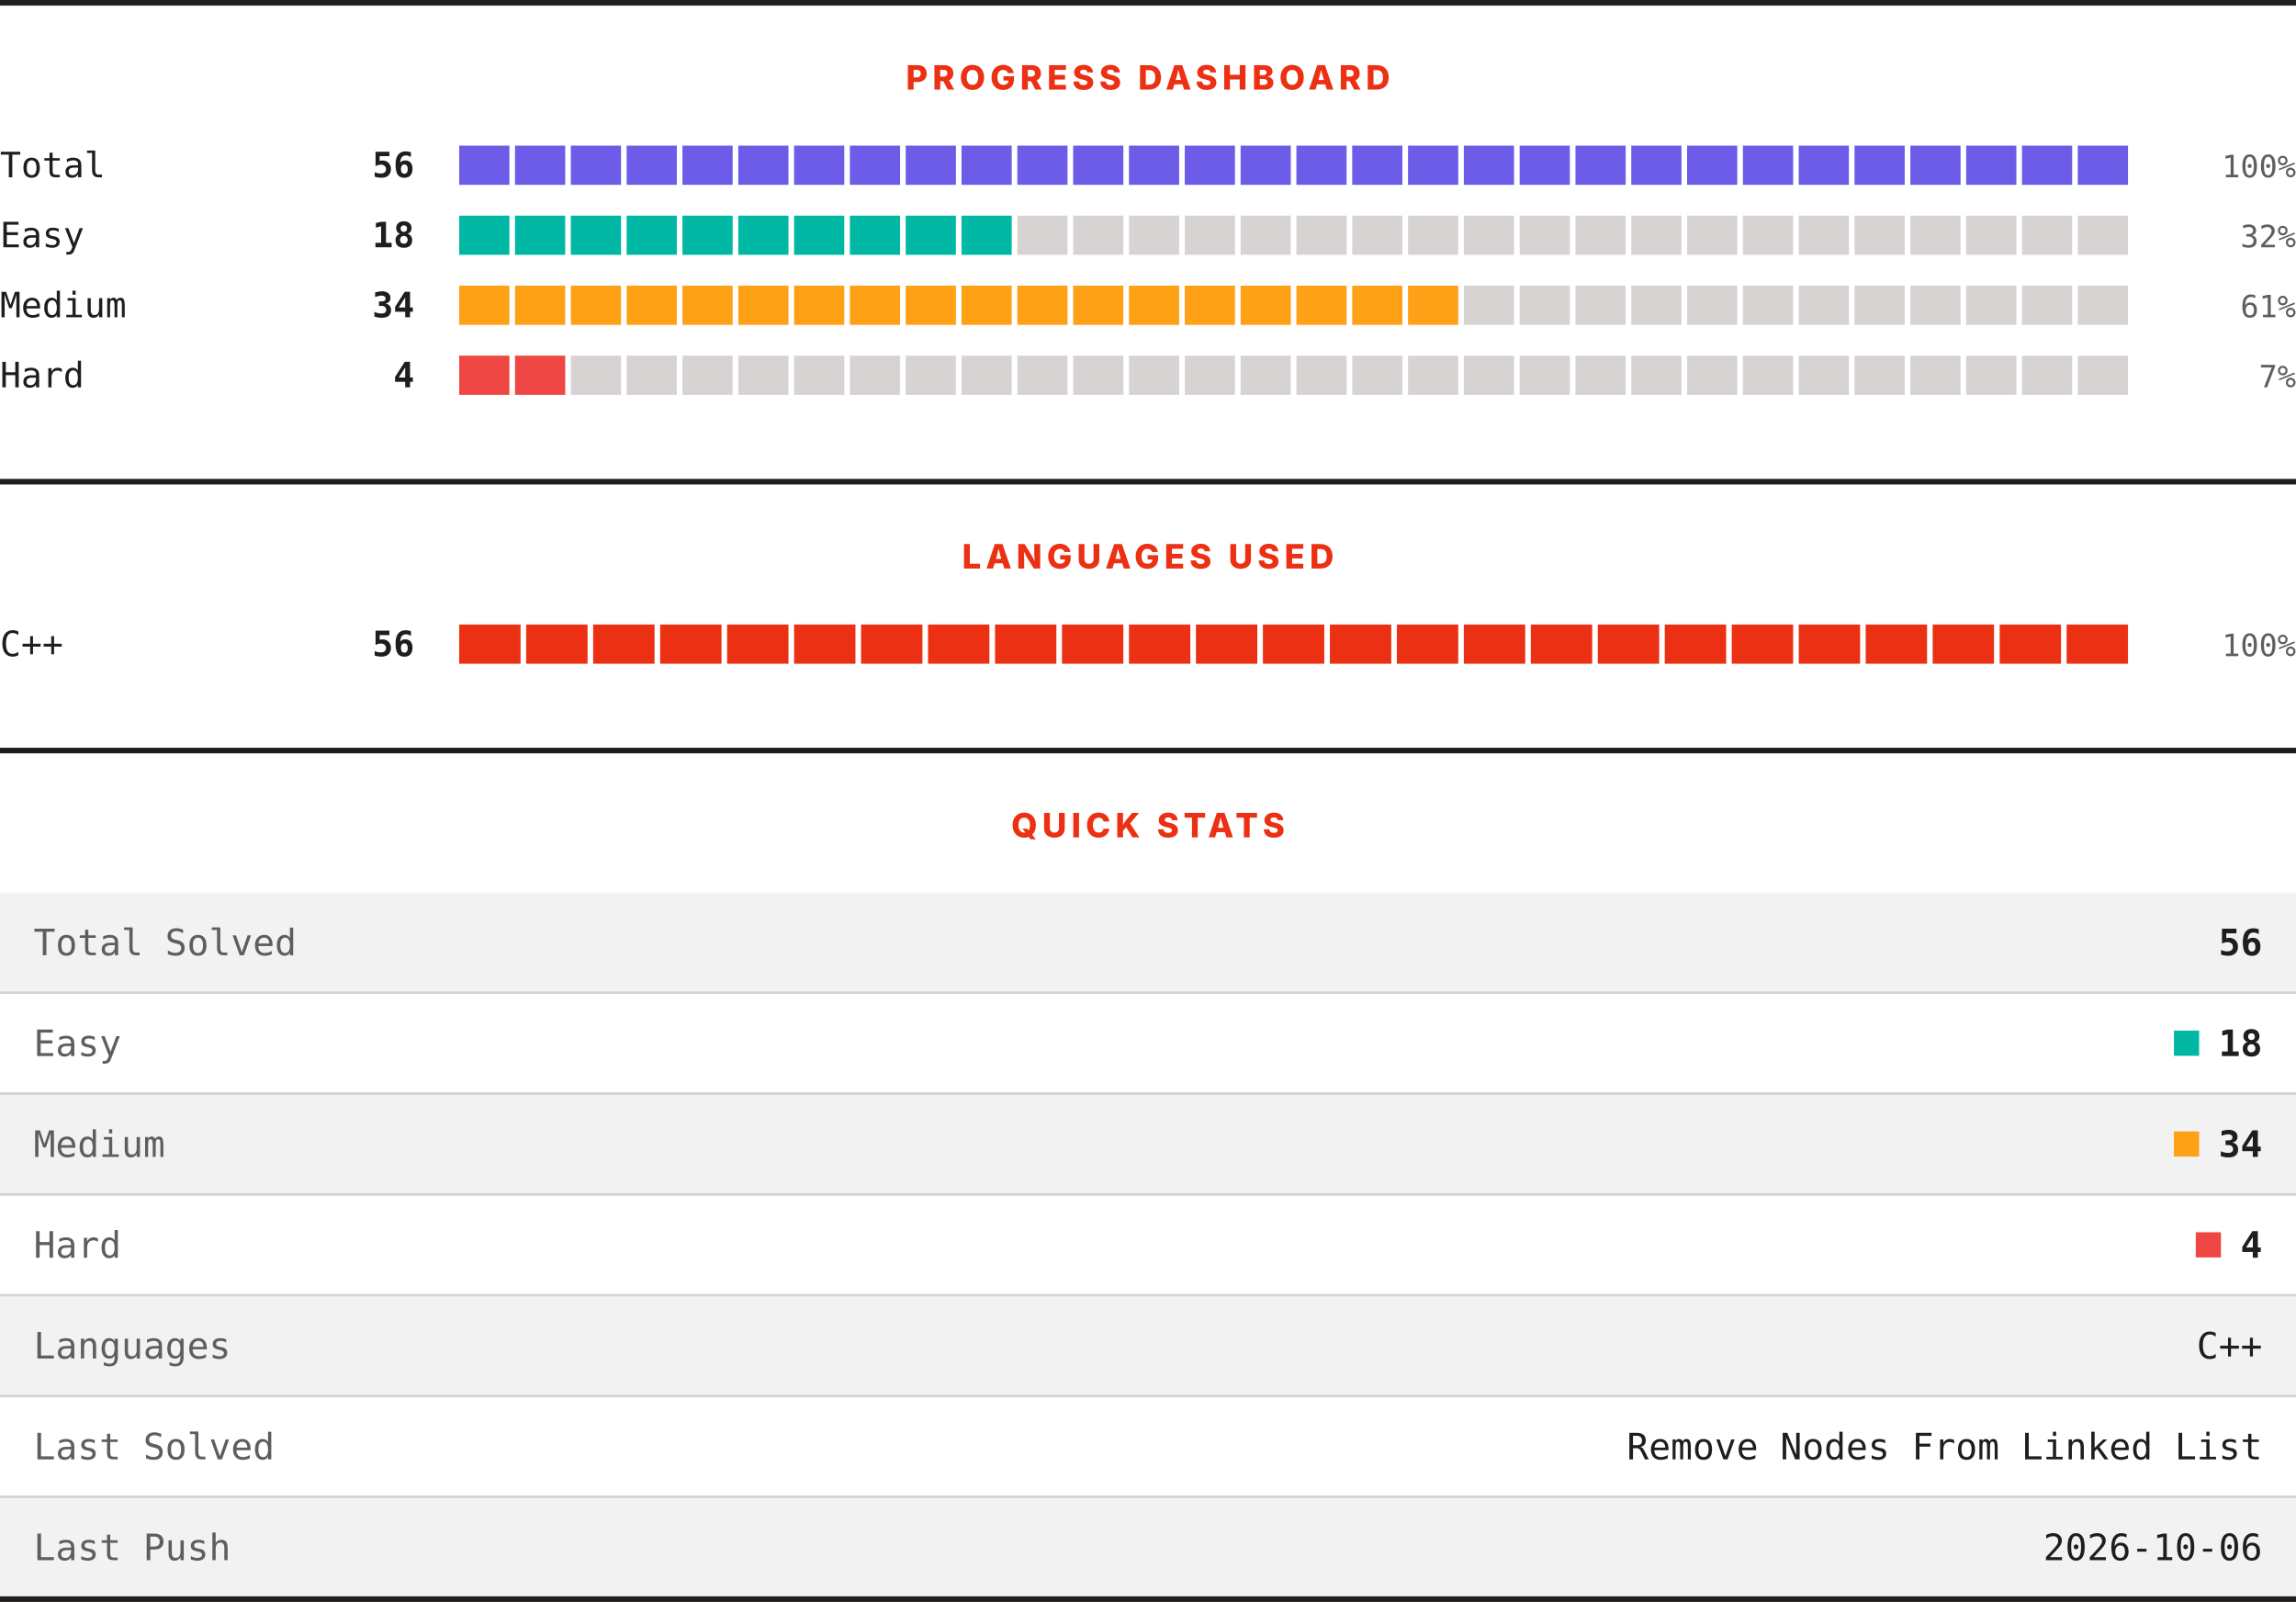
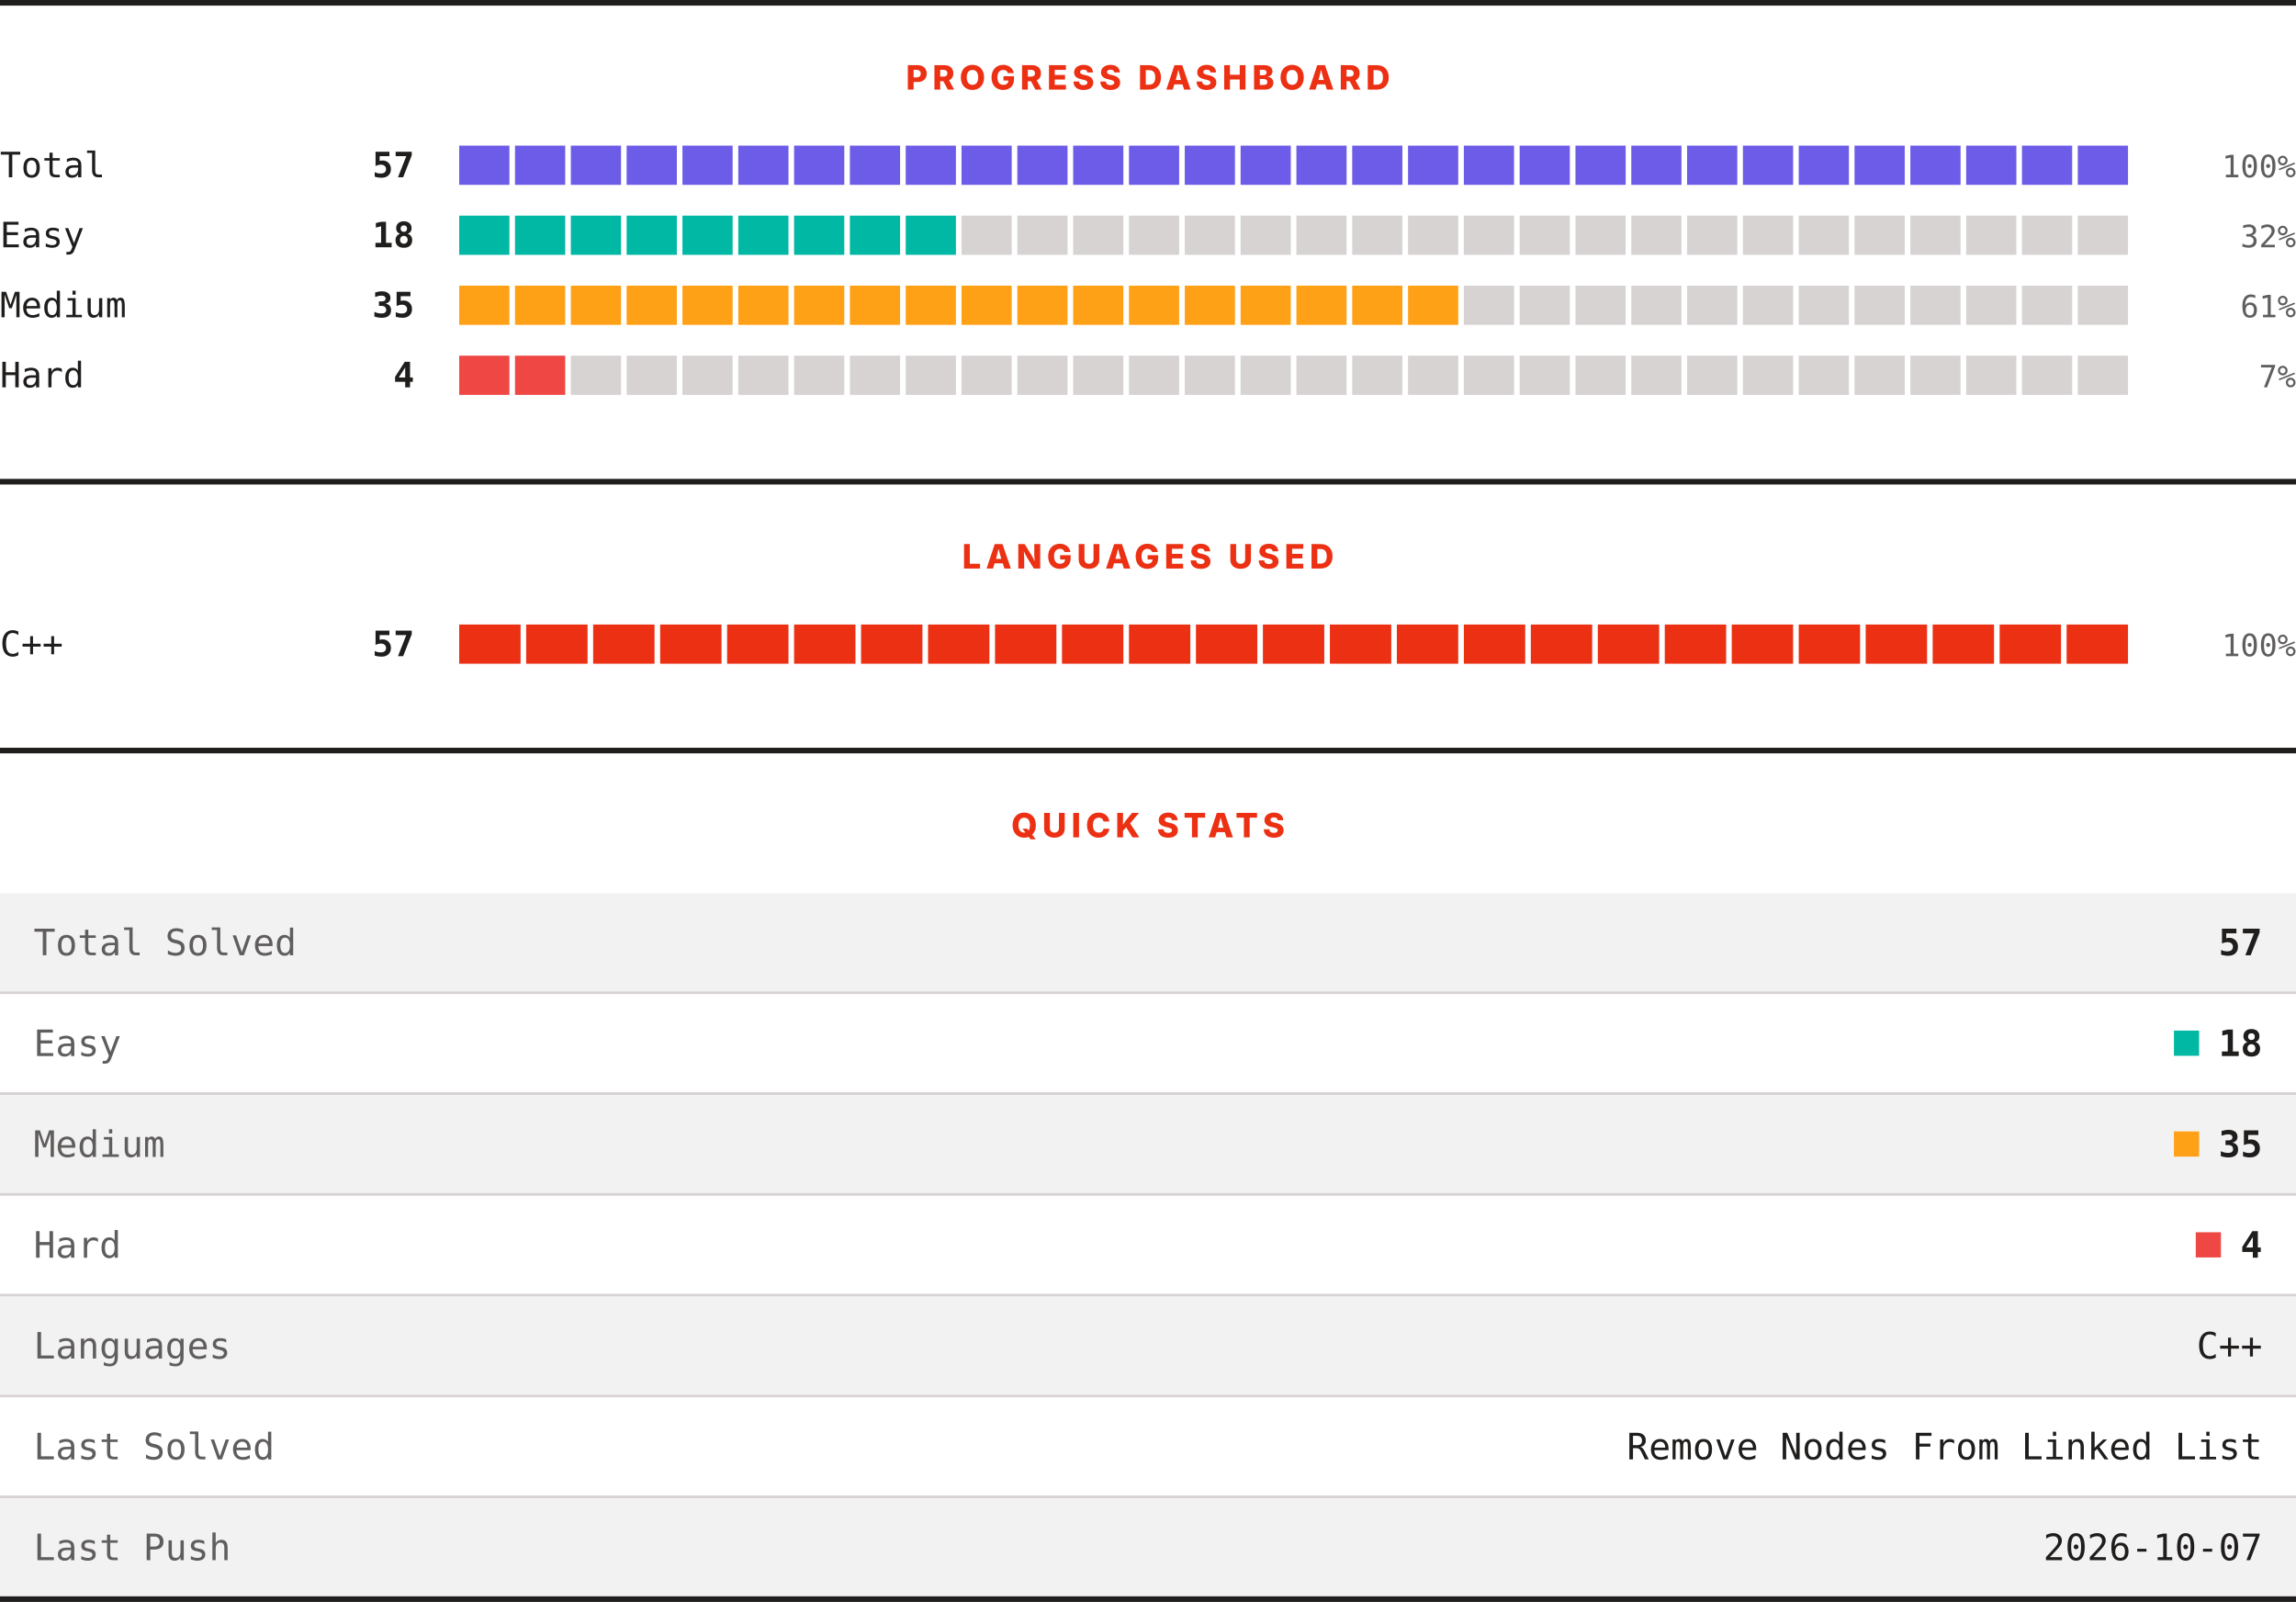
<svg xmlns="http://www.w3.org/2000/svg" width="820" height="572" viewBox="0 0 820 572" role="img" aria-label="LeetCode progress, languages and quick stats">
  <rect width="820" height="572" fill="#ffffff" />
  <rect x="0" y="0" width="820" height="2" fill="#201e1d" />
  <text x="410" y="32" text-anchor="middle" font-family="Archivo, system-ui, -apple-system, Segoe UI, sans-serif" font-size="12" font-weight="800" letter-spacing="1.68" fill="#ec3013">PROGRESS DASHBOARD</text>
  <text x="0" y="63.3" font-family="ui-monospace, SFMono-Regular, Menlo, Consolas, monospace" font-size="12.5" fill="#201e1d">Total</text>
-   <text x="148" y="63.3" text-anchor="end" font-family="ui-monospace, SFMono-Regular, Menlo, Consolas, monospace" font-size="12.5" font-weight="700" fill="#201e1d">56</text>
+   <text x="148" y="63.3" text-anchor="end" font-family="ui-monospace, SFMono-Regular, Menlo, Consolas, monospace" font-size="12.5" font-weight="700" fill="#201e1d">57</text>
  <rect x="164.00" y="52" width="17.93" height="14" fill="#6c5ce7" />
  <rect x="183.93" y="52" width="17.93" height="14" fill="#6c5ce7" />
  <rect x="203.87" y="52" width="17.93" height="14" fill="#6c5ce7" />
  <rect x="223.80" y="52" width="17.93" height="14" fill="#6c5ce7" />
  <rect x="243.73" y="52" width="17.93" height="14" fill="#6c5ce7" />
  <rect x="263.67" y="52" width="17.93" height="14" fill="#6c5ce7" />
  <rect x="283.60" y="52" width="17.93" height="14" fill="#6c5ce7" />
  <rect x="303.53" y="52" width="17.93" height="14" fill="#6c5ce7" />
  <rect x="323.47" y="52" width="17.93" height="14" fill="#6c5ce7" />
  <rect x="343.40" y="52" width="17.93" height="14" fill="#6c5ce7" />
  <rect x="363.33" y="52" width="17.93" height="14" fill="#6c5ce7" />
  <rect x="383.27" y="52" width="17.93" height="14" fill="#6c5ce7" />
  <rect x="403.20" y="52" width="17.93" height="14" fill="#6c5ce7" />
  <rect x="423.13" y="52" width="17.93" height="14" fill="#6c5ce7" />
  <rect x="443.07" y="52" width="17.93" height="14" fill="#6c5ce7" />
  <rect x="463.00" y="52" width="17.93" height="14" fill="#6c5ce7" />
  <rect x="482.93" y="52" width="17.93" height="14" fill="#6c5ce7" />
  <rect x="502.87" y="52" width="17.93" height="14" fill="#6c5ce7" />
  <rect x="522.80" y="52" width="17.93" height="14" fill="#6c5ce7" />
  <rect x="542.73" y="52" width="17.93" height="14" fill="#6c5ce7" />
  <rect x="562.67" y="52" width="17.93" height="14" fill="#6c5ce7" />
  <rect x="582.60" y="52" width="17.93" height="14" fill="#6c5ce7" />
  <rect x="602.53" y="52" width="17.93" height="14" fill="#6c5ce7" />
  <rect x="622.47" y="52" width="17.93" height="14" fill="#6c5ce7" />
  <rect x="642.40" y="52" width="17.93" height="14" fill="#6c5ce7" />
  <rect x="662.33" y="52" width="17.93" height="14" fill="#6c5ce7" />
  <rect x="682.27" y="52" width="17.93" height="14" fill="#6c5ce7" />
  <rect x="702.20" y="52" width="17.93" height="14" fill="#6c5ce7" />
  <rect x="722.13" y="52" width="17.93" height="14" fill="#6c5ce7" />
  <rect x="742.07" y="52" width="17.93" height="14" fill="#6c5ce7" />
  <text x="820" y="63.3" text-anchor="end" font-family="ui-monospace, SFMono-Regular, Menlo, Consolas, monospace" font-size="11" fill="#605d5d">100%</text>
  <text x="0" y="88.3" font-family="ui-monospace, SFMono-Regular, Menlo, Consolas, monospace" font-size="12.5" fill="#201e1d">Easy</text>
  <text x="148" y="88.3" text-anchor="end" font-family="ui-monospace, SFMono-Regular, Menlo, Consolas, monospace" font-size="12.5" font-weight="700" fill="#201e1d">18</text>
  <rect x="164.00" y="77" width="17.93" height="14" fill="#00b8a3" />
  <rect x="183.93" y="77" width="17.93" height="14" fill="#00b8a3" />
  <rect x="203.87" y="77" width="17.93" height="14" fill="#00b8a3" />
  <rect x="223.80" y="77" width="17.93" height="14" fill="#00b8a3" />
  <rect x="243.73" y="77" width="17.93" height="14" fill="#00b8a3" />
  <rect x="263.67" y="77" width="17.93" height="14" fill="#00b8a3" />
  <rect x="283.60" y="77" width="17.93" height="14" fill="#00b8a3" />
  <rect x="303.53" y="77" width="17.93" height="14" fill="#00b8a3" />
  <rect x="323.47" y="77" width="17.93" height="14" fill="#00b8a3" />
-   <rect x="343.40" y="77" width="17.93" height="14" fill="#00b8a3" />
+   <rect x="343.40" y="77" width="17.93" height="14" fill="#d7d3d3" />
  <rect x="363.33" y="77" width="17.93" height="14" fill="#d7d3d3" />
  <rect x="383.27" y="77" width="17.93" height="14" fill="#d7d3d3" />
  <rect x="403.20" y="77" width="17.93" height="14" fill="#d7d3d3" />
  <rect x="423.13" y="77" width="17.93" height="14" fill="#d7d3d3" />
  <rect x="443.07" y="77" width="17.93" height="14" fill="#d7d3d3" />
  <rect x="463.00" y="77" width="17.93" height="14" fill="#d7d3d3" />
  <rect x="482.93" y="77" width="17.93" height="14" fill="#d7d3d3" />
  <rect x="502.87" y="77" width="17.93" height="14" fill="#d7d3d3" />
  <rect x="522.80" y="77" width="17.93" height="14" fill="#d7d3d3" />
  <rect x="542.73" y="77" width="17.93" height="14" fill="#d7d3d3" />
  <rect x="562.67" y="77" width="17.93" height="14" fill="#d7d3d3" />
  <rect x="582.60" y="77" width="17.93" height="14" fill="#d7d3d3" />
  <rect x="602.53" y="77" width="17.93" height="14" fill="#d7d3d3" />
  <rect x="622.47" y="77" width="17.93" height="14" fill="#d7d3d3" />
  <rect x="642.40" y="77" width="17.93" height="14" fill="#d7d3d3" />
  <rect x="662.33" y="77" width="17.93" height="14" fill="#d7d3d3" />
  <rect x="682.27" y="77" width="17.93" height="14" fill="#d7d3d3" />
  <rect x="702.20" y="77" width="17.93" height="14" fill="#d7d3d3" />
  <rect x="722.13" y="77" width="17.93" height="14" fill="#d7d3d3" />
  <rect x="742.07" y="77" width="17.93" height="14" fill="#d7d3d3" />
  <text x="820" y="88.3" text-anchor="end" font-family="ui-monospace, SFMono-Regular, Menlo, Consolas, monospace" font-size="11" fill="#605d5d">32%</text>
  <text x="0" y="113.3" font-family="ui-monospace, SFMono-Regular, Menlo, Consolas, monospace" font-size="12.5" fill="#201e1d">Medium</text>
-   <text x="148" y="113.3" text-anchor="end" font-family="ui-monospace, SFMono-Regular, Menlo, Consolas, monospace" font-size="12.5" font-weight="700" fill="#201e1d">34</text>
+   <text x="148" y="113.3" text-anchor="end" font-family="ui-monospace, SFMono-Regular, Menlo, Consolas, monospace" font-size="12.5" font-weight="700" fill="#201e1d">35</text>
  <rect x="164.00" y="102" width="17.93" height="14" fill="#ffa116" />
  <rect x="183.93" y="102" width="17.93" height="14" fill="#ffa116" />
  <rect x="203.87" y="102" width="17.93" height="14" fill="#ffa116" />
  <rect x="223.80" y="102" width="17.93" height="14" fill="#ffa116" />
  <rect x="243.73" y="102" width="17.93" height="14" fill="#ffa116" />
  <rect x="263.67" y="102" width="17.93" height="14" fill="#ffa116" />
  <rect x="283.60" y="102" width="17.93" height="14" fill="#ffa116" />
  <rect x="303.53" y="102" width="17.93" height="14" fill="#ffa116" />
  <rect x="323.47" y="102" width="17.93" height="14" fill="#ffa116" />
  <rect x="343.40" y="102" width="17.93" height="14" fill="#ffa116" />
  <rect x="363.33" y="102" width="17.93" height="14" fill="#ffa116" />
  <rect x="383.27" y="102" width="17.93" height="14" fill="#ffa116" />
  <rect x="403.20" y="102" width="17.93" height="14" fill="#ffa116" />
  <rect x="423.13" y="102" width="17.93" height="14" fill="#ffa116" />
  <rect x="443.07" y="102" width="17.93" height="14" fill="#ffa116" />
  <rect x="463.00" y="102" width="17.93" height="14" fill="#ffa116" />
  <rect x="482.93" y="102" width="17.93" height="14" fill="#ffa116" />
  <rect x="502.87" y="102" width="17.93" height="14" fill="#ffa116" />
  <rect x="522.80" y="102" width="17.93" height="14" fill="#d7d3d3" />
  <rect x="542.73" y="102" width="17.93" height="14" fill="#d7d3d3" />
  <rect x="562.67" y="102" width="17.93" height="14" fill="#d7d3d3" />
  <rect x="582.60" y="102" width="17.93" height="14" fill="#d7d3d3" />
  <rect x="602.53" y="102" width="17.93" height="14" fill="#d7d3d3" />
  <rect x="622.47" y="102" width="17.93" height="14" fill="#d7d3d3" />
  <rect x="642.40" y="102" width="17.93" height="14" fill="#d7d3d3" />
  <rect x="662.33" y="102" width="17.93" height="14" fill="#d7d3d3" />
  <rect x="682.27" y="102" width="17.93" height="14" fill="#d7d3d3" />
  <rect x="702.20" y="102" width="17.93" height="14" fill="#d7d3d3" />
  <rect x="722.13" y="102" width="17.93" height="14" fill="#d7d3d3" />
  <rect x="742.07" y="102" width="17.93" height="14" fill="#d7d3d3" />
  <text x="820" y="113.3" text-anchor="end" font-family="ui-monospace, SFMono-Regular, Menlo, Consolas, monospace" font-size="11" fill="#605d5d">61%</text>
  <text x="0" y="138.3" font-family="ui-monospace, SFMono-Regular, Menlo, Consolas, monospace" font-size="12.5" fill="#201e1d">Hard</text>
  <text x="148" y="138.3" text-anchor="end" font-family="ui-monospace, SFMono-Regular, Menlo, Consolas, monospace" font-size="12.5" font-weight="700" fill="#201e1d">4</text>
  <rect x="164.00" y="127" width="17.93" height="14" fill="#ef4743" />
  <rect x="183.93" y="127" width="17.93" height="14" fill="#ef4743" />
  <rect x="203.87" y="127" width="17.93" height="14" fill="#d7d3d3" />
  <rect x="223.80" y="127" width="17.93" height="14" fill="#d7d3d3" />
  <rect x="243.73" y="127" width="17.93" height="14" fill="#d7d3d3" />
  <rect x="263.67" y="127" width="17.93" height="14" fill="#d7d3d3" />
  <rect x="283.60" y="127" width="17.93" height="14" fill="#d7d3d3" />
  <rect x="303.53" y="127" width="17.93" height="14" fill="#d7d3d3" />
  <rect x="323.47" y="127" width="17.93" height="14" fill="#d7d3d3" />
  <rect x="343.40" y="127" width="17.93" height="14" fill="#d7d3d3" />
  <rect x="363.33" y="127" width="17.93" height="14" fill="#d7d3d3" />
  <rect x="383.27" y="127" width="17.93" height="14" fill="#d7d3d3" />
  <rect x="403.20" y="127" width="17.93" height="14" fill="#d7d3d3" />
  <rect x="423.13" y="127" width="17.93" height="14" fill="#d7d3d3" />
  <rect x="443.07" y="127" width="17.93" height="14" fill="#d7d3d3" />
  <rect x="463.00" y="127" width="17.93" height="14" fill="#d7d3d3" />
  <rect x="482.93" y="127" width="17.93" height="14" fill="#d7d3d3" />
  <rect x="502.87" y="127" width="17.93" height="14" fill="#d7d3d3" />
  <rect x="522.80" y="127" width="17.93" height="14" fill="#d7d3d3" />
  <rect x="542.73" y="127" width="17.93" height="14" fill="#d7d3d3" />
  <rect x="562.67" y="127" width="17.93" height="14" fill="#d7d3d3" />
  <rect x="582.60" y="127" width="17.93" height="14" fill="#d7d3d3" />
  <rect x="602.53" y="127" width="17.93" height="14" fill="#d7d3d3" />
  <rect x="622.47" y="127" width="17.93" height="14" fill="#d7d3d3" />
  <rect x="642.40" y="127" width="17.93" height="14" fill="#d7d3d3" />
  <rect x="662.33" y="127" width="17.93" height="14" fill="#d7d3d3" />
  <rect x="682.27" y="127" width="17.93" height="14" fill="#d7d3d3" />
  <rect x="702.20" y="127" width="17.93" height="14" fill="#d7d3d3" />
  <rect x="722.13" y="127" width="17.93" height="14" fill="#d7d3d3" />
  <rect x="742.07" y="127" width="17.93" height="14" fill="#d7d3d3" />
  <text x="820" y="138.3" text-anchor="end" font-family="ui-monospace, SFMono-Regular, Menlo, Consolas, monospace" font-size="11" fill="#605d5d">7%</text>
  <rect x="0" y="171" width="820" height="2" fill="#201e1d" />
  <text x="410" y="203" text-anchor="middle" font-family="Archivo, system-ui, -apple-system, Segoe UI, sans-serif" font-size="12" font-weight="800" letter-spacing="1.68" fill="#ec3013">LANGUAGES USED</text>
  <text x="0" y="234.3" font-family="ui-monospace, SFMono-Regular, Menlo, Consolas, monospace" font-size="12.5" fill="#201e1d">C++</text>
-   <text x="148" y="234.3" text-anchor="end" font-family="ui-monospace, SFMono-Regular, Menlo, Consolas, monospace" font-size="12.5" font-weight="700" fill="#201e1d">56</text>
+   <text x="148" y="234.3" text-anchor="end" font-family="ui-monospace, SFMono-Regular, Menlo, Consolas, monospace" font-size="12.5" font-weight="700" fill="#201e1d">57</text>
  <rect x="164.00" y="223" width="21.92" height="14" fill="#ec3013" />
  <rect x="187.92" y="223" width="21.92" height="14" fill="#ec3013" />
  <rect x="211.84" y="223" width="21.92" height="14" fill="#ec3013" />
  <rect x="235.76" y="223" width="21.92" height="14" fill="#ec3013" />
  <rect x="259.68" y="223" width="21.92" height="14" fill="#ec3013" />
  <rect x="283.60" y="223" width="21.92" height="14" fill="#ec3013" />
  <rect x="307.52" y="223" width="21.92" height="14" fill="#ec3013" />
  <rect x="331.44" y="223" width="21.92" height="14" fill="#ec3013" />
  <rect x="355.36" y="223" width="21.92" height="14" fill="#ec3013" />
  <rect x="379.28" y="223" width="21.92" height="14" fill="#ec3013" />
  <rect x="403.20" y="223" width="21.92" height="14" fill="#ec3013" />
  <rect x="427.12" y="223" width="21.92" height="14" fill="#ec3013" />
  <rect x="451.04" y="223" width="21.92" height="14" fill="#ec3013" />
  <rect x="474.96" y="223" width="21.92" height="14" fill="#ec3013" />
  <rect x="498.88" y="223" width="21.92" height="14" fill="#ec3013" />
  <rect x="522.80" y="223" width="21.92" height="14" fill="#ec3013" />
  <rect x="546.72" y="223" width="21.92" height="14" fill="#ec3013" />
  <rect x="570.64" y="223" width="21.92" height="14" fill="#ec3013" />
  <rect x="594.56" y="223" width="21.92" height="14" fill="#ec3013" />
  <rect x="618.48" y="223" width="21.92" height="14" fill="#ec3013" />
  <rect x="642.40" y="223" width="21.92" height="14" fill="#ec3013" />
  <rect x="666.32" y="223" width="21.92" height="14" fill="#ec3013" />
  <rect x="690.24" y="223" width="21.92" height="14" fill="#ec3013" />
  <rect x="714.16" y="223" width="21.92" height="14" fill="#ec3013" />
  <rect x="738.08" y="223" width="21.92" height="14" fill="#ec3013" />
  <text x="820" y="234.3" text-anchor="end" font-family="ui-monospace, SFMono-Regular, Menlo, Consolas, monospace" font-size="11" fill="#605d5d">100%</text>
  <rect x="0" y="267" width="820" height="2" fill="#201e1d" />
  <text x="410" y="299" text-anchor="middle" font-family="Archivo, system-ui, -apple-system, Segoe UI, sans-serif" font-size="12" font-weight="800" letter-spacing="1.68" fill="#ec3013">QUICK STATS</text>
  <rect x="0" y="319" width="820" height="35" fill="#f3f2f2" />
  <text x="12" y="341.1" font-family="ui-monospace, SFMono-Regular, Menlo, Consolas, monospace" font-size="13" fill="#605d5d">Total Solved</text>
-   <text x="808" y="341.1" text-anchor="end" font-family="ui-monospace, SFMono-Regular, Menlo, Consolas, monospace" font-size="13" font-weight="700" fill="#201e1d">56</text>
+   <text x="808" y="341.1" text-anchor="end" font-family="ui-monospace, SFMono-Regular, Menlo, Consolas, monospace" font-size="13" font-weight="700" fill="#201e1d">57</text>
  <rect x="0" y="354" width="820" height="1" fill="#d7d3d3" />
  <rect x="0" y="355" width="820" height="35" fill="#ffffff" />
  <text x="12" y="377.1" font-family="ui-monospace, SFMono-Regular, Menlo, Consolas, monospace" font-size="13" fill="#605d5d">Easy</text>
  <rect x="776.4" y="368" width="9" height="9" fill="#00b8a3" />
  <text x="808" y="377.1" text-anchor="end" font-family="ui-monospace, SFMono-Regular, Menlo, Consolas, monospace" font-size="13" font-weight="700" fill="#201e1d">18</text>
  <rect x="0" y="390" width="820" height="1" fill="#d7d3d3" />
  <rect x="0" y="391" width="820" height="35" fill="#f3f2f2" />
  <text x="12" y="413.1" font-family="ui-monospace, SFMono-Regular, Menlo, Consolas, monospace" font-size="13" fill="#605d5d">Medium</text>
  <rect x="776.4" y="404" width="9" height="9" fill="#ffa116" />
-   <text x="808" y="413.1" text-anchor="end" font-family="ui-monospace, SFMono-Regular, Menlo, Consolas, monospace" font-size="13" font-weight="700" fill="#201e1d">34</text>
+   <text x="808" y="413.1" text-anchor="end" font-family="ui-monospace, SFMono-Regular, Menlo, Consolas, monospace" font-size="13" font-weight="700" fill="#201e1d">35</text>
  <rect x="0" y="426" width="820" height="1" fill="#d7d3d3" />
  <rect x="0" y="427" width="820" height="35" fill="#ffffff" />
  <text x="12" y="449.1" font-family="ui-monospace, SFMono-Regular, Menlo, Consolas, monospace" font-size="13" fill="#605d5d">Hard</text>
  <rect x="784.2" y="440" width="9" height="9" fill="#ef4743" />
  <text x="808" y="449.1" text-anchor="end" font-family="ui-monospace, SFMono-Regular, Menlo, Consolas, monospace" font-size="13" font-weight="700" fill="#201e1d">4</text>
  <rect x="0" y="462" width="820" height="1" fill="#d7d3d3" />
  <rect x="0" y="463" width="820" height="35" fill="#f3f2f2" />
  <text x="12" y="485.1" font-family="ui-monospace, SFMono-Regular, Menlo, Consolas, monospace" font-size="13" fill="#605d5d">Languages</text>
  <text x="808" y="485.1" text-anchor="end" font-family="ui-monospace, SFMono-Regular, Menlo, Consolas, monospace" font-size="13" fill="#201e1d">C++</text>
  <rect x="0" y="498" width="820" height="1" fill="#d7d3d3" />
  <rect x="0" y="499" width="820" height="35" fill="#ffffff" />
  <text x="12" y="521.1" font-family="ui-monospace, SFMono-Regular, Menlo, Consolas, monospace" font-size="13" fill="#605d5d">Last Solved</text>
  <text x="808" y="521.1" text-anchor="end" font-family="ui-monospace, SFMono-Regular, Menlo, Consolas, monospace" font-size="13" fill="#201e1d">Remove Nodes From Linked List</text>
  <rect x="0" y="534" width="820" height="1" fill="#d7d3d3" />
  <rect x="0" y="535" width="820" height="35" fill="#f3f2f2" />
  <text x="12" y="557.1" font-family="ui-monospace, SFMono-Regular, Menlo, Consolas, monospace" font-size="13" fill="#605d5d">Last Push</text>
-   <text x="808" y="557.1" text-anchor="end" font-family="ui-monospace, SFMono-Regular, Menlo, Consolas, monospace" font-size="13" fill="#201e1d">2026-10-06</text>
+   <text x="808" y="557.1" text-anchor="end" font-family="ui-monospace, SFMono-Regular, Menlo, Consolas, monospace" font-size="13" fill="#201e1d">2026-10-07</text>
  <rect x="0" y="570" width="820" height="2" fill="#201e1d" />
</svg>
